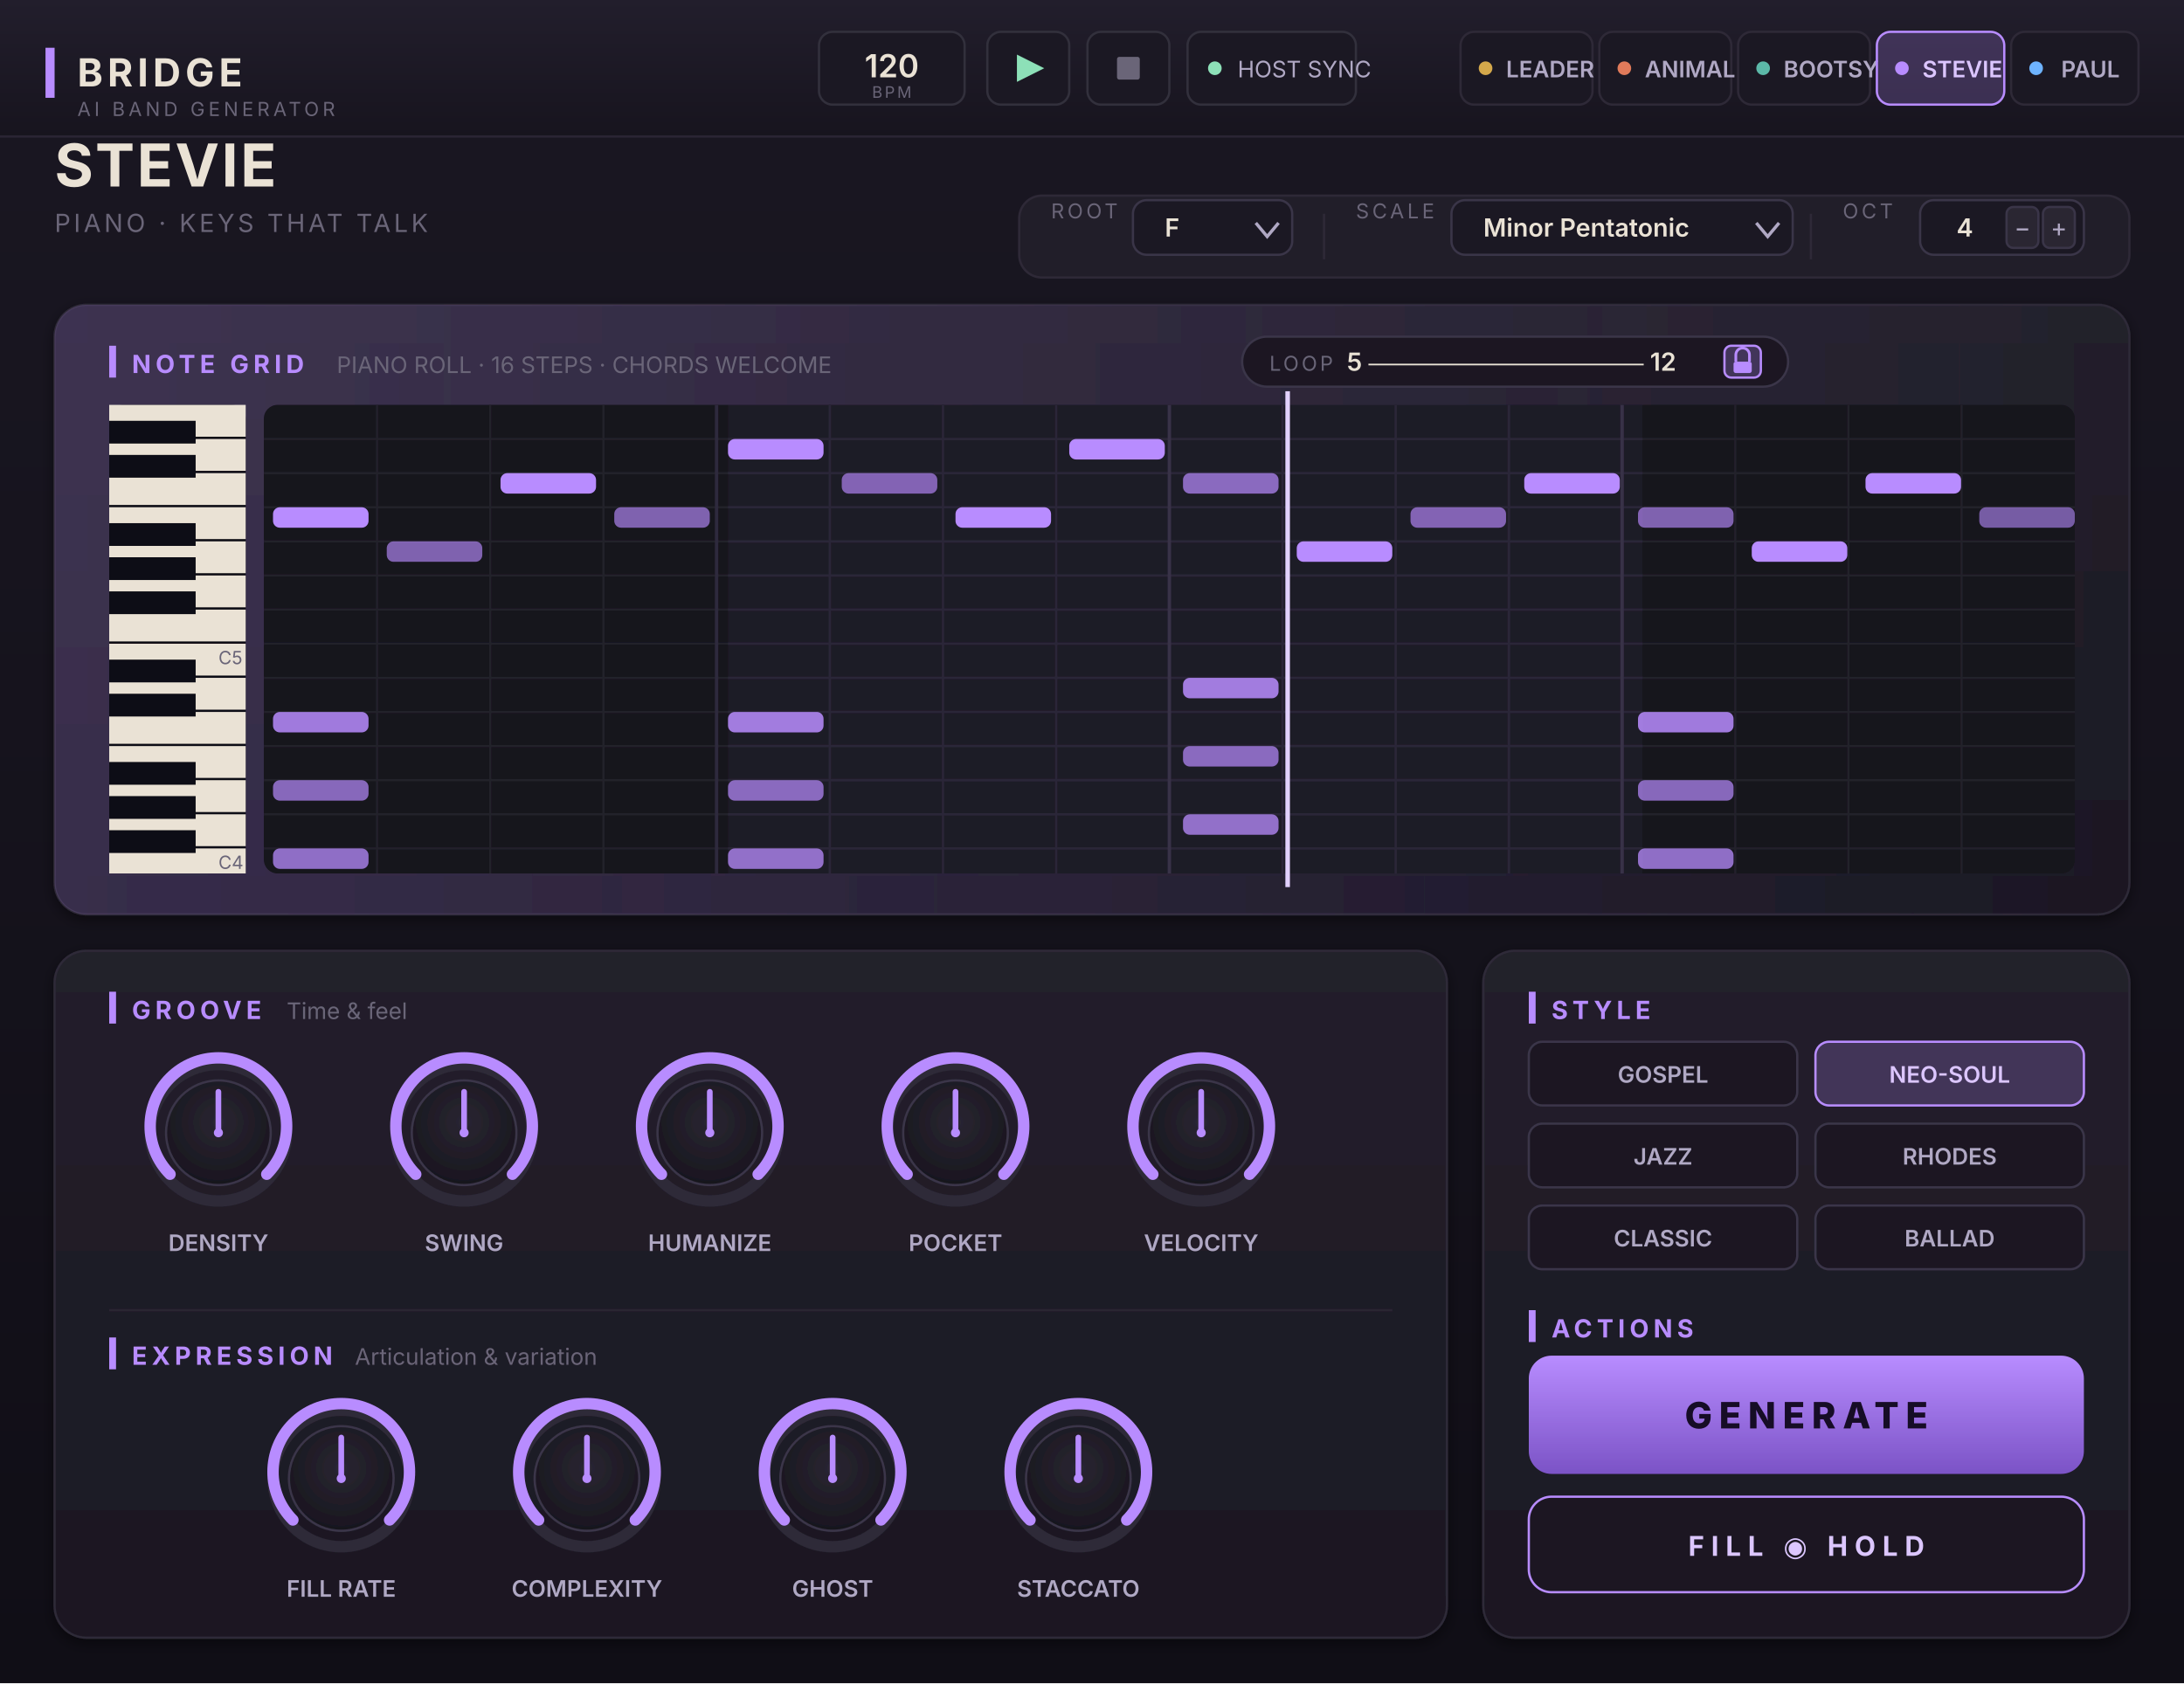
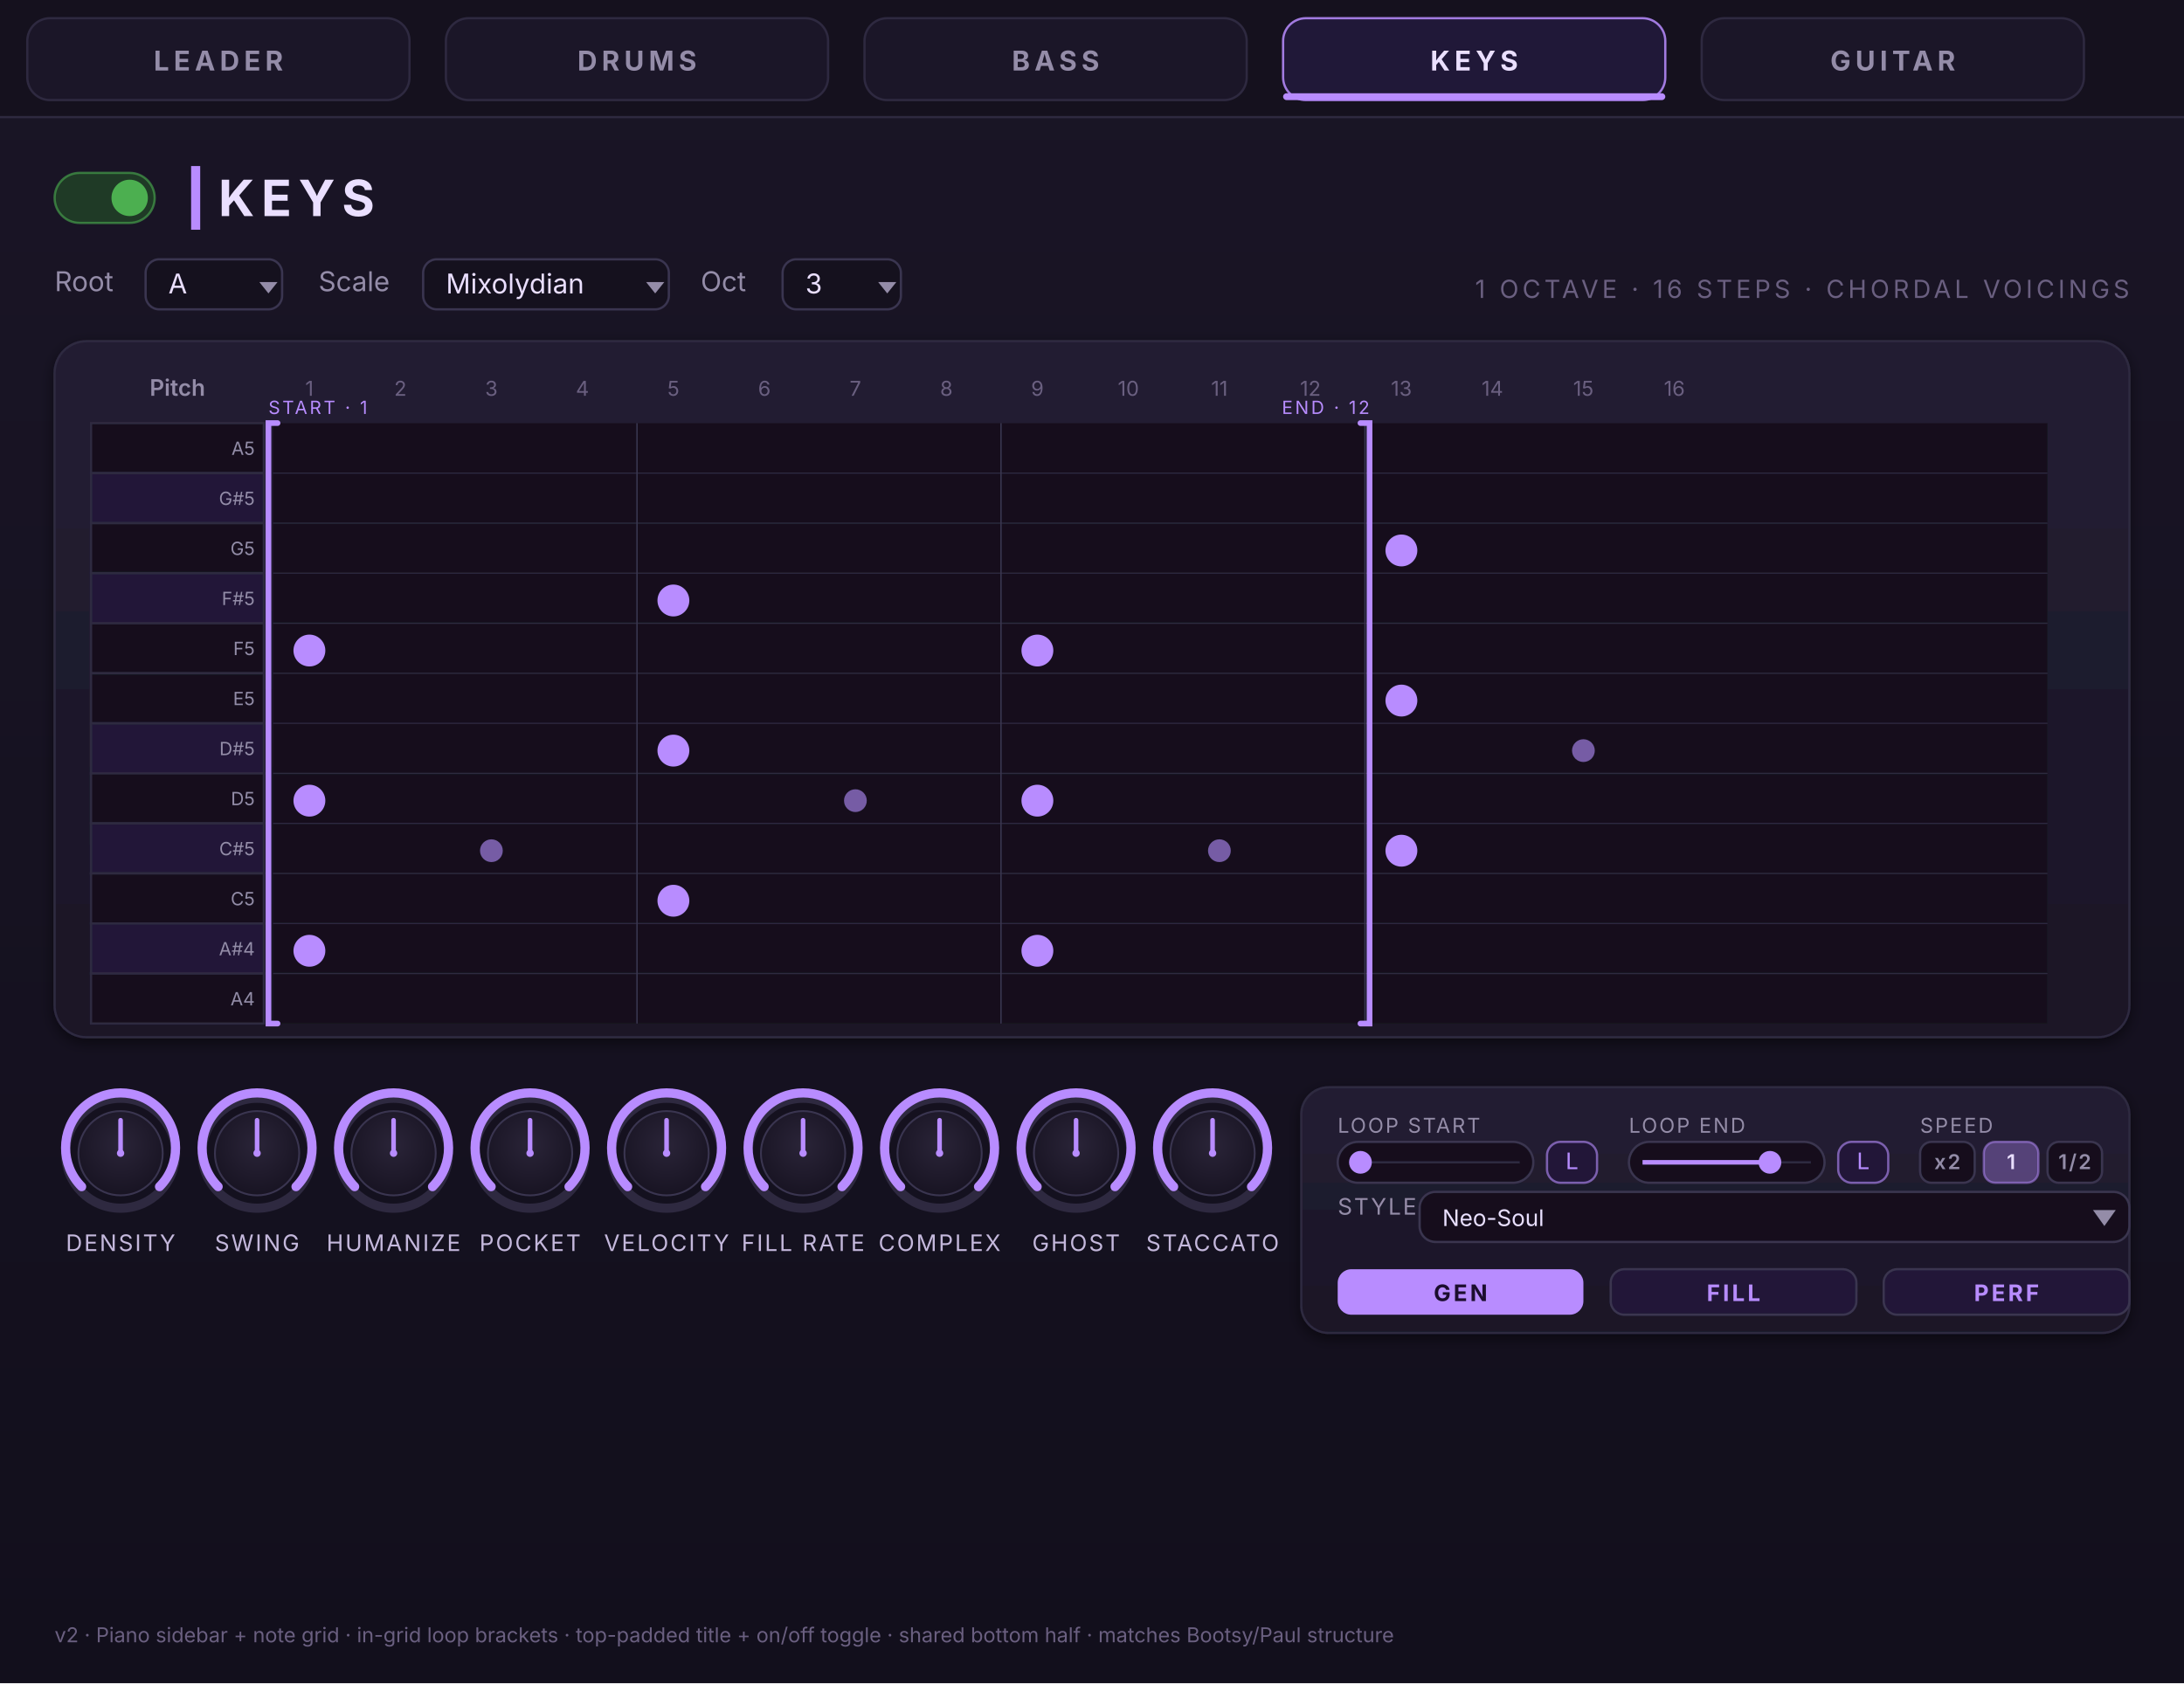
<svg xmlns="http://www.w3.org/2000/svg" viewBox="0 0 960 740" width="960" height="740" font-family="Inter, system-ui, -apple-system, Helvetica, Arial, sans-serif">
  <defs>
    <linearGradient id="appBg" x1="0" y1="0" x2="0" y2="1">
-       <stop offset="0" stop-color="#1A1722" />
-       <stop offset="1" stop-color="#100E16" />
-     </linearGradient>
-     <linearGradient id="headerBg" x1="0" y1="0" x2="0" y2="1">
-       <stop offset="0" stop-color="#221E2C" />
-       <stop offset="1" stop-color="#17141E" />
+       <stop offset="0" stop-color="#1A1526" />
+       <stop offset="1" stop-color="#120F1C" />
    </linearGradient>
    <linearGradient id="cardBg" x1="0" y1="0" x2="0" y2="1">
-       <stop offset="0" stop-color="#23202B" />
-       <stop offset="1" stop-color="#1B1823" />
-     </linearGradient>
-     <linearGradient id="violetGlow" x1="0" y1="0" x2="1" y2="0">
-       <stop offset="0" stop-color="#B88CFF" stop-opacity="0.18" />
-       <stop offset="1" stop-color="#B88CFF" stop-opacity="0" />
-     </linearGradient>
-     <linearGradient id="violetBtn" x1="0" y1="0" x2="0" y2="1">
-       <stop offset="0" stop-color="#B88CFF" />
-       <stop offset="1" stop-color="#7B53C6" />
+       <stop offset="0" stop-color="#231E33" />
+       <stop offset="1" stop-color="#1A1526" />
    </linearGradient>
    <radialGradient id="knobFace" cx="0.5" cy="0.4" r="0.7">
-       <stop offset="0" stop-color="#2A2632" />
-       <stop offset="1" stop-color="#15131B" />
+       <stop offset="0" stop-color="#2A2438" />
+       <stop offset="1" stop-color="#15111F" />
    </radialGradient>
    <filter id="softShadow" x="-20%" y="-20%" width="140%" height="140%">
      <feGaussianBlur in="SourceAlpha" stdDeviation="3" />
      <feOffset dx="0" dy="2" />
      <feComponentTransfer>
-         <feFuncA type="linear" slope="0.45" />
+         <feFuncA type="linear" slope="0.5" />
      </feComponentTransfer>
      <feMerge>
        <feMergeNode />
        <feMergeNode in="SourceGraphic" />
      </feMerge>
    </filter>
-     <symbol id="knobViolet" viewBox="0 0 72 72" overflow="visible">
-       <circle cx="36" cy="36" r="30" fill="none" stroke="#2E2937" stroke-width="5" />
-       <path d="M 14.75 54.25 A 30 30 0 1 1 57.25 54.25" fill="none" stroke="#B88CFF" stroke-width="5" stroke-linecap="round" />
-       <circle cx="36" cy="36" r="23" fill="url(#knobFace)" stroke="#3A3548" />
-       <line x1="36" y1="36" x2="36" y2="18" stroke="#B88CFF" stroke-width="2.5" stroke-linecap="round" />
-       <circle cx="36" cy="36" r="2" fill="#B88CFF" />
+     <symbol id="knob" viewBox="0 0 72 72" overflow="visible">
+       <circle cx="36" cy="36" r="30" fill="none" stroke="#2E2940" stroke-width="5" />
+       <path d="M 14.75 54.25 A 30 30 0 1 1 57.25 54.25" fill="none" stroke="currentColor" stroke-width="5" stroke-linecap="round" />
+       <circle cx="36" cy="36" r="23" fill="url(#knobFace)" stroke="#3A3550" />
+       <line x1="36" y1="36" x2="36" y2="18" stroke="currentColor" stroke-width="2.5" stroke-linecap="round" />
+       <circle cx="36" cy="36" r="2" fill="currentColor" />
    </symbol>
  </defs>
  <rect width="960" height="740" fill="url(#appBg)" />
-   <rect width="960" height="60" fill="url(#headerBg)" />
-   <line x1="0" y1="60" x2="960" y2="60" stroke="#2A2434" />
-   <g transform="translate(20,21)">
-     <rect width="4" height="22" fill="#B88CFF" />
-     <text x="14" y="17" fill="#EAE2D5" font-size="17" font-weight="700" letter-spacing="2">BRIDGE</text>
-     <text x="14" y="30" fill="#6A6578" font-size="8.5" letter-spacing="1.6">AI BAND GENERATOR</text>
-   </g>
-   <g transform="translate(360,14)">
-     <rect width="64" height="32" rx="6" fill="#1B1823" stroke="#32303C" />
-     <text x="32" y="20" text-anchor="middle" fill="#EAE2D5" font-size="14" font-weight="600">120</text>
-     <text x="32" y="29" text-anchor="middle" fill="#6A6578" font-size="7" letter-spacing="1">BPM</text>
-     <g transform="translate(74,0)">
-       <rect width="36" height="32" rx="6" fill="#1B1823" stroke="#32303C" />
-       <polygon points="13,10 13,22 25,16" fill="#8DE0B8" />
-     </g>
-     <g transform="translate(118,0)">
-       <rect width="36" height="32" rx="6" fill="#1B1823" stroke="#32303C" />
-       <rect x="13" y="11" width="10" height="10" rx="1" fill="#6A6578" />
-     </g>
-     <g transform="translate(162,0)">
-       <rect width="74" height="32" rx="6" fill="#1B1823" stroke="#32303C" />
-       <circle cx="12" cy="16" r="3" fill="#8DE0B8" />
-       <text x="22" y="20" fill="#B0A8C4" font-size="10">HOST SYNC</text>
-     </g>
-   </g>
-   <g transform="translate(0,14)" font-size="10" font-weight="600">
-     <g transform="translate(642,0)">
-       <rect width="58" height="32" rx="6" fill="#1B1823" stroke="#2E2937" />
-       <circle cx="11" cy="16" r="3" fill="#D4A84B" />
-       <text x="20" y="20" fill="#B0A8C4">LEADER</text>
-     </g>
-     <g transform="translate(703,0)">
-       <rect width="58" height="32" rx="6" fill="#1B1823" stroke="#2E2937" />
-       <circle cx="11" cy="16" r="3" fill="#E07A5A" />
-       <text x="20" y="20" fill="#B0A8C4">ANIMAL</text>
-     </g>
-     <g transform="translate(764,0)">
-       <rect width="58" height="32" rx="6" fill="#1B1823" stroke="#2E2937" />
-       <circle cx="11" cy="16" r="3" fill="#5CB8A8" />
-       <text x="20" y="20" fill="#B0A8C4">BOOTSY</text>
-     </g>
-     <g transform="translate(825,0)">
-       <rect width="56" height="32" rx="6" fill="#B88CFF" fill-opacity="0.22" stroke="#B88CFF" />
-       <circle cx="11" cy="16" r="3" fill="#B88CFF" />
-       <text x="20" y="20" fill="#DCC6FF">STEVIE</text>
-     </g>
-     <g transform="translate(884,0)">
-       <rect width="56" height="32" rx="6" fill="#1B1823" stroke="#2E2937" />
-       <circle cx="11" cy="16" r="3" fill="#6EB3FF" />
-       <text x="22" y="20" fill="#B0A8C4">PAUL</text>
-     </g>
-   </g>
-   <g transform="translate(24,82)">
-     <text fill="#EAE2D5" font-size="26" font-weight="700" letter-spacing="1">STEVIE</text>
-     <text y="20" fill="#6A6578" font-size="11" letter-spacing="1.4">PIANO · KEYS THAT TALK</text>
-   </g>
-   <g transform="translate(448,86)">
-     <rect width="488" height="36" rx="10" fill="#211E29" stroke="#2E2937" />
-     <g transform="translate(14,10)">
-       <text fill="#6A6578" font-size="9" letter-spacing="1.4">ROOT</text>
-       <g transform="translate(36,-8)">
-         <rect width="70" height="24" rx="6" fill="#1B1823" stroke="#3A3548" />
-         <text x="14" y="16" fill="#EAE2D5" font-size="11" font-weight="600">F</text>
-         <path d="M 54 10 L 59 16 L 64 10" stroke="#B0A8C4" stroke-width="1.4" fill="none" />
-       </g>
-     </g>
-     <line x1="134" y1="8" x2="134" y2="28" stroke="#2E2937" />
-     <g transform="translate(148,10)">
-       <text fill="#6A6578" font-size="9" letter-spacing="1.4">SCALE</text>
-       <g transform="translate(42,-8)">
-         <rect width="150" height="24" rx="6" fill="#1B1823" stroke="#3A3548" />
-         <text x="14" y="16" fill="#EAE2D5" font-size="11" font-weight="600">Minor Pentatonic</text>
-         <path d="M 134 10 L 139 16 L 144 10" stroke="#B0A8C4" stroke-width="1.4" fill="none" />
-       </g>
-     </g>
-     <line x1="348" y1="8" x2="348" y2="28" stroke="#2E2937" />
-     <g transform="translate(362,10)">
-       <text fill="#6A6578" font-size="9" letter-spacing="1.4">OCT</text>
-       <g transform="translate(34,-8)">
-         <rect width="72" height="24" rx="6" fill="#1B1823" stroke="#3A3548" />
-         <text x="16" y="16" fill="#EAE2D5" font-size="11" font-weight="600">4</text>
-         <rect x="38" y="3" width="14" height="18" rx="3" fill="#2A2632" stroke="#3A3548" />
-         <text x="45" y="16" text-anchor="middle" fill="#B0A8C4" font-size="11">−</text>
-         <rect x="54" y="3" width="14" height="18" rx="3" fill="#2A2632" stroke="#3A3548" />
-         <text x="61" y="16" text-anchor="middle" fill="#B0A8C4" font-size="11">+</text>
-       </g>
-     </g>
-   </g>
-   <g transform="translate(24,134)" filter="url(#softShadow)">
-     <rect width="912" height="268" rx="14" fill="url(#cardBg)" stroke="#2E2937" />
-     <rect width="912" height="268" rx="14" fill="url(#violetGlow)" />
-     <g transform="translate(24,18)">
-       <rect width="3" height="14" fill="#B88CFF" />
-       <text x="10" y="12" fill="#B88CFF" font-size="11" font-weight="700" letter-spacing="2">NOTE GRID</text>
-       <text x="100" y="12" fill="#6A6578" font-size="10">PIANO ROLL · 16 STEPS · CHORDS WELCOME</text>
-       <g transform="translate(498,-4)">
-         <rect width="240" height="22" rx="11" fill="#1B1823" stroke="#3A3548" />
-         <text x="12" y="15" fill="#6A6578" font-size="9" letter-spacing="1.2">LOOP</text>
-         <text x="46" y="15" fill="#EAE2D5" font-size="11" font-weight="600">5 ─────────── 12</text>
-         <g transform="translate(212,4)">
-           <rect width="16" height="14" rx="3" fill="#B88CFF" fill-opacity="0.25" stroke="#B88CFF" />
-           <path d="M 5 7 v -3 a 3 3 0 1 1 6 0 v 3" stroke="#B88CFF" stroke-width="1.2" fill="none" />
-           <rect x="4" y="7" width="8" height="5" rx="1" fill="#B88CFF" />
-         </g>
-       </g>
-     </g>
-     <g transform="translate(24,44)">
-       <rect width="60" height="206" rx="6" fill="#0D0C13" />
-       <g>
-         <rect x="0" y="0" width="60" height="14" fill="#EAE2D5" />
-         <rect x="0" y="15" width="60" height="14" fill="#EAE2D5" />
-         <rect x="0" y="30" width="60" height="14" fill="#EAE2D5" />
-         <rect x="0" y="45" width="60" height="14" fill="#EAE2D5" />
-         <rect x="0" y="60" width="60" height="14" fill="#EAE2D5" />
-         <rect x="0" y="75" width="60" height="14" fill="#EAE2D5" />
-         <rect x="0" y="90" width="60" height="14" fill="#EAE2D5" />
-         <rect x="0" y="105" width="60" height="14" fill="#EAE2D5" />
-         <rect x="0" y="120" width="60" height="14" fill="#EAE2D5" />
-         <rect x="0" y="135" width="60" height="14" fill="#EAE2D5" />
-         <rect x="0" y="150" width="60" height="14" fill="#EAE2D5" />
-         <rect x="0" y="165" width="60" height="14" fill="#EAE2D5" />
-         <rect x="0" y="180" width="60" height="14" fill="#EAE2D5" />
-         <rect x="0" y="195" width="60" height="11" fill="#EAE2D5" />
-         <rect x="0" y="7" width="38" height="10" fill="#0D0C13" />
-         <rect x="0" y="22" width="38" height="10" fill="#0D0C13" />
-         <rect x="0" y="52" width="38" height="10" fill="#0D0C13" />
-         <rect x="0" y="67" width="38" height="10" fill="#0D0C13" />
-         <rect x="0" y="82" width="38" height="10" fill="#0D0C13" />
-         <rect x="0" y="112" width="38" height="10" fill="#0D0C13" />
-         <rect x="0" y="127" width="38" height="10" fill="#0D0C13" />
-         <rect x="0" y="157" width="38" height="10" fill="#0D0C13" />
-         <rect x="0" y="172" width="38" height="10" fill="#0D0C13" />
-         <rect x="0" y="187" width="38" height="10" fill="#0D0C13" />
-         <text x="48" y="204" fill="#6A6578" font-size="8">C4</text>
-         <text x="48" y="114" fill="#6A6578" font-size="8">C5</text>
-       </g>
-     </g>
-     <g transform="translate(92,44)">
-       <rect width="796" height="206" rx="6" fill="#15131B" />
-       <g stroke="#22202A">
-         <path d="M 0 15 H 796 M 0 30 H 796 M 0 45 H 796 M 0 60 H 796 M 0 75 H 796 M 0 90 H 796 M 0 105 H 796 M 0 120 H 796 M 0 135 H 796 M 0 150 H 796 M 0 165 H 796 M 0 180 H 796 M 0 195 H 796" />
-       </g>
-       <g stroke="#22202A">
-         <path d="M 49.75 0 V 206 M 99.5 0 V 206 M 149.25 0 V 206 M 199 0 V 206 M 248.75 0 V 206 M 298.5 0 V 206 M 348.25 0 V 206 M 398 0 V 206 M 447.75 0 V 206 M 497.5 0 V 206 M 547.25 0 V 206 M 597 0 V 206 M 646.75 0 V 206 M 696.5 0 V 206 M 746.25 0 V 206" />
-       </g>
-       <g stroke="#2F2A3C" stroke-width="1.5">
-         <path d="M 199 0 V 206 M 398 0 V 206 M 597 0 V 206" />
-       </g>
-       <g fill="#B88CFF">
-         <rect x="4" y="45" width="42" height="9" rx="3" />
-         <rect x="54" y="60" width="42" height="9" rx="3" opacity="0.65" />
-         <rect x="104" y="30" width="42" height="9" rx="3" />
-         <rect x="154" y="45" width="42" height="9" rx="3" opacity="0.65" />
-         <rect x="204" y="15" width="42" height="9" rx="3" />
-         <rect x="254" y="30" width="42" height="9" rx="3" opacity="0.65" />
-         <rect x="304" y="45" width="42" height="9" rx="3" />
-         <rect x="354" y="15" width="42" height="9" rx="3" />
-         <rect x="404" y="30" width="42" height="9" rx="3" opacity="0.7" />
-         <rect x="454" y="60" width="42" height="9" rx="3" />
-         <rect x="504" y="45" width="42" height="9" rx="3" opacity="0.65" />
-         <rect x="554" y="30" width="42" height="9" rx="3" />
-         <rect x="604" y="45" width="42" height="9" rx="3" opacity="0.65" />
-         <rect x="654" y="60" width="42" height="9" rx="3" />
-         <rect x="704" y="30" width="42" height="9" rx="3" />
-         <rect x="754" y="45" width="42" height="9" rx="3" opacity="0.6" />
-         <rect x="4" y="135" width="42" height="9" rx="3" opacity="0.85" />
-         <rect x="4" y="165" width="42" height="9" rx="3" opacity="0.7" />
-         <rect x="4" y="195" width="42" height="9" rx="3" opacity="0.75" />
-         <rect x="204" y="135" width="42" height="9" rx="3" opacity="0.85" />
-         <rect x="204" y="165" width="42" height="9" rx="3" opacity="0.7" />
-         <rect x="204" y="195" width="42" height="9" rx="3" opacity="0.75" />
-         <rect x="404" y="120" width="42" height="9" rx="3" opacity="0.85" />
-         <rect x="404" y="150" width="42" height="9" rx="3" opacity="0.7" />
-         <rect x="404" y="180" width="42" height="9" rx="3" opacity="0.75" />
-         <rect x="604" y="135" width="42" height="9" rx="3" opacity="0.85" />
-         <rect x="604" y="165" width="42" height="9" rx="3" opacity="0.7" />
-         <rect x="604" y="195" width="42" height="9" rx="3" opacity="0.75" />
-       </g>
-       <rect x="204" y="0" width="402" height="206" fill="#B88CFF" opacity="0.06" />
-       <line x1="450" y1="-6" x2="450" y2="212" stroke="#E2D1FF" stroke-width="2" />
-     </g>
-   </g>
-   <g transform="translate(24,418)">
-     <g filter="url(#softShadow)">
-       <rect width="612" height="302" rx="14" fill="url(#cardBg)" stroke="#2E2937" />
-       <g transform="translate(24,18)">
-         <rect width="3" height="14" fill="#B88CFF" />
-         <text x="10" y="12" fill="#B88CFF" font-size="11" font-weight="700" letter-spacing="2">GROOVE</text>
-         <text x="78" y="12" fill="#6A6578" font-size="10">Time &amp; feel</text>
-       </g>
-       <g transform="translate(36,44)">
+   <g>
+     <rect width="960" height="52" fill="#15111E" />
+     <line x1="0" y1="51.5" x2="960" y2="51.5" stroke="#2E2940" />
+     <g font-size="12" font-weight="700" letter-spacing="2" text-anchor="middle">
+       <g transform="translate(12,8)">
+         <rect width="168" height="36" rx="10" fill="#1B1628" stroke="#2E2940" />
+         <text x="84" y="23" fill="#948CA8">LEADER</text>
+       </g>
+       <g transform="translate(196,8)">
+         <rect width="168" height="36" rx="10" fill="#1B1628" stroke="#2E2940" />
+         <text x="84" y="23" fill="#948CA8">DRUMS</text>
+       </g>
+       <g transform="translate(380,8)">
+         <rect width="168" height="36" rx="10" fill="#1B1628" stroke="#2E2940" />
+         <text x="84" y="23" fill="#948CA8">BASS</text>
+       </g>
+       <g transform="translate(564,8)">
+         <rect width="168" height="36" rx="10" fill="#201838" stroke="#B88CFF" stroke-opacity="0.85" />
+         <rect y="33" width="168" height="3" rx="1.5" fill="#B88CFF" />
+         <text x="84" y="23" fill="#EADFFF">KEYS</text>
+       </g>
+       <g transform="translate(748,8)">
+         <rect width="168" height="36" rx="10" fill="#1B1628" stroke="#2E2940" />
+         <text x="84" y="23" fill="#948CA8">GUITAR</text>
+       </g>
+     </g>
+   </g>
+   <g transform="translate(24,76)">
+     <g>
+       <rect width="44" height="22" rx="11" fill="#1F3A26" stroke="#4CAF50" stroke-opacity="0.6" />
+       <circle cx="33" cy="11" r="8" fill="#4CAF50" />
+     </g>
+     <rect x="60" y="-3" width="4" height="28" fill="#B88CFF" />
+     <text x="72" y="19" fill="#EADFFF" font-size="22" font-weight="700" letter-spacing="3">KEYS</text>
+   </g>
+   <g transform="translate(24,112)">
+     <g font-size="12" fill="#C4B8DC">
+       <g transform="translate(0,0)">
+         <text x="0" y="16" fill="#948CA8">Root</text>
+         <rect x="40" y="2" width="60" height="22" rx="6" fill="#15111E" stroke="#3A3550" />
+         <text x="50" y="17" fill="#EADFFF">A</text>
+         <path d="M 90 12 l 4 5 l 4 -5 z" fill="#948CA8" />
+       </g>
+       <g transform="translate(116,0)">
+         <text x="0" y="16" fill="#948CA8">Scale</text>
+         <rect x="46" y="2" width="108" height="22" rx="6" fill="#15111E" stroke="#3A3550" />
+         <text x="56" y="17" fill="#EADFFF">Mixolydian</text>
+         <path d="M 144 12 l 4 5 l 4 -5 z" fill="#948CA8" />
+       </g>
+       <g transform="translate(284,0)">
+         <text x="0" y="16" fill="#948CA8">Oct</text>
+         <rect x="36" y="2" width="52" height="22" rx="6" fill="#15111E" stroke="#3A3550" />
+         <text x="46" y="17" fill="#EADFFF">3</text>
+         <path d="M 78 12 l 4 5 l 4 -5 z" fill="#948CA8" />
+       </g>
+     </g>
+     <text x="912" y="19" text-anchor="end" fill="#6A5F80" font-size="11" letter-spacing="1.6">1 OCTAVE · 16 STEPS · CHORDAL VOICINGS</text>
+   </g>
+   <g transform="translate(24,150)" filter="url(#softShadow)">
+     <rect width="912" height="306" rx="14" fill="url(#cardBg)" stroke="#2E2940" />
+     <g transform="translate(16,12)">
+       <g font-size="9" fill="#6A5F80" text-anchor="middle">
+         <text x="96" y="12">1</text>
+         <text x="136" y="12">2</text>
+         <text x="176" y="12">3</text>
+         <text x="216" y="12">4</text>
+         <text x="256" y="12">5</text>
+         <text x="296" y="12">6</text>
+         <text x="336" y="12">7</text>
+         <text x="376" y="12">8</text>
+         <text x="416" y="12">9</text>
+         <text x="456" y="12">10</text>
+         <text x="496" y="12">11</text>
+         <text x="536" y="12">12</text>
+         <text x="576" y="12">13</text>
+         <text x="616" y="12">14</text>
+         <text x="656" y="12">15</text>
+         <text x="696" y="12">16</text>
+       </g>
+       <text x="38" y="12" fill="#948CA8" font-size="10" text-anchor="middle" font-weight="600">Pitch</text>
+       <g transform="translate(0,24)">
+         <g font-size="8" fill="#948CA8">
+           <rect x="0" y="0" width="76" height="22" fill="#15111E" stroke="#2E2940" />
+           <text x="72" y="14" text-anchor="end">A5</text>
+           <rect x="0" y="22" width="76" height="22" fill="#201838" stroke="#2E2940" />
+           <text x="72" y="36" text-anchor="end">G#5</text>
+           <rect x="0" y="44" width="76" height="22" fill="#15111E" stroke="#2E2940" />
+           <text x="72" y="58" text-anchor="end">G5</text>
+           <rect x="0" y="66" width="76" height="22" fill="#201838" stroke="#2E2940" />
+           <text x="72" y="80" text-anchor="end">F#5</text>
+           <rect x="0" y="88" width="76" height="22" fill="#15111E" stroke="#2E2940" />
+           <text x="72" y="102" text-anchor="end">F5</text>
+           <rect x="0" y="110" width="76" height="22" fill="#15111E" stroke="#2E2940" />
+           <text x="72" y="124" text-anchor="end">E5</text>
+           <rect x="0" y="132" width="76" height="22" fill="#201838" stroke="#2E2940" />
+           <text x="72" y="146" text-anchor="end">D#5</text>
+           <rect x="0" y="154" width="76" height="22" fill="#15111E" stroke="#2E2940" />
+           <text x="72" y="168" text-anchor="end">D5</text>
+           <rect x="0" y="176" width="76" height="22" fill="#201838" stroke="#2E2940" />
+           <text x="72" y="190" text-anchor="end">C#5</text>
+           <rect x="0" y="198" width="76" height="22" fill="#15111E" stroke="#2E2940" />
+           <text x="72" y="212" text-anchor="end">C5</text>
+           <rect x="0" y="220" width="76" height="22" fill="#201838" stroke="#2E2940" />
+           <text x="72" y="234" text-anchor="end">A#4</text>
+           <rect x="0" y="242" width="76" height="22" fill="#15111E" stroke="#2E2940" />
+           <text x="72" y="256" text-anchor="end">A4</text>
+         </g>
        <g>
-           <use href="#knobViolet" x="0" y="0" width="72" height="72" />
-           <text x="36" y="88" text-anchor="middle" fill="#B0A8C4" font-size="10" font-weight="600">DENSITY</text>
-         </g>
-         <g transform="translate(108,0)">
-           <use href="#knobViolet" x="0" y="0" width="72" height="72" />
-           <text x="36" y="88" text-anchor="middle" fill="#B0A8C4" font-size="10" font-weight="600">SWING</text>
-         </g>
-         <g transform="translate(216,0)">
-           <use href="#knobViolet" x="0" y="0" width="72" height="72" />
-           <text x="36" y="88" text-anchor="middle" fill="#B0A8C4" font-size="10" font-weight="600">HUMANIZE</text>
-         </g>
-         <g transform="translate(324,0)">
-           <use href="#knobViolet" x="0" y="0" width="72" height="72" />
-           <text x="36" y="88" text-anchor="middle" fill="#B0A8C4" font-size="10" font-weight="600">POCKET</text>
-         </g>
-         <g transform="translate(432,0)">
-           <use href="#knobViolet" x="0" y="0" width="72" height="72" />
-           <text x="36" y="88" text-anchor="middle" fill="#B0A8C4" font-size="10" font-weight="600">VELOCITY</text>
-         </g>
-       </g>
-       <line x1="24" y1="158" x2="588" y2="158" stroke="#2A2632" />
-       <g transform="translate(24,170)">
-         <rect width="3" height="14" fill="#B88CFF" />
-         <text x="10" y="12" fill="#B88CFF" font-size="11" font-weight="700" letter-spacing="2">EXPRESSION</text>
-         <text x="108" y="12" fill="#6A6578" font-size="10">Articulation &amp; variation</text>
-       </g>
-       <g transform="translate(90,196)">
-         <g>
-           <use href="#knobViolet" x="0" y="0" width="72" height="72" />
-           <text x="36" y="88" text-anchor="middle" fill="#B0A8C4" font-size="10" font-weight="600">FILL RATE</text>
-         </g>
-         <g transform="translate(108,0)">
-           <use href="#knobViolet" x="0" y="0" width="72" height="72" />
-           <text x="36" y="88" text-anchor="middle" fill="#B0A8C4" font-size="10" font-weight="600">COMPLEXITY</text>
-         </g>
-         <g transform="translate(216,0)">
-           <use href="#knobViolet" x="0" y="0" width="72" height="72" />
-           <text x="36" y="88" text-anchor="middle" fill="#B0A8C4" font-size="10" font-weight="600">GHOST</text>
-         </g>
-         <g transform="translate(324,0)">
-           <use href="#knobViolet" x="0" y="0" width="72" height="72" />
-           <text x="36" y="88" text-anchor="middle" fill="#B0A8C4" font-size="10" font-weight="600">STACCATO</text>
-         </g>
-       </g>
-     </g>
-     <g transform="translate(628,0)" filter="url(#softShadow)">
-       <rect width="284" height="302" rx="14" fill="url(#cardBg)" stroke="#2E2937" />
-       <g transform="translate(20,18)">
-         <rect width="3" height="14" fill="#B88CFF" />
-         <text x="10" y="12" fill="#B88CFF" font-size="11" font-weight="700" letter-spacing="2">STYLE</text>
-       </g>
-       <g transform="translate(20,40)" font-size="10" font-weight="600">
-         <g>
-           <rect width="118" height="28" rx="6" fill="#1B1823" stroke="#3A3548" />
-           <text x="59" y="18" text-anchor="middle" fill="#B0A8C4">GOSPEL</text>
-         </g>
-         <g transform="translate(126,0)">
-           <rect width="118" height="28" rx="6" fill="#B88CFF" fill-opacity="0.22" stroke="#B88CFF" />
-           <text x="59" y="18" text-anchor="middle" fill="#DCC6FF">NEO-SOUL</text>
-         </g>
-         <g transform="translate(0,36)">
-           <rect width="118" height="28" rx="6" fill="#1B1823" stroke="#3A3548" />
-           <text x="59" y="18" text-anchor="middle" fill="#B0A8C4">JAZZ</text>
-         </g>
-         <g transform="translate(126,36)">
-           <rect width="118" height="28" rx="6" fill="#1B1823" stroke="#3A3548" />
-           <text x="59" y="18" text-anchor="middle" fill="#B0A8C4">RHODES</text>
-         </g>
-         <g transform="translate(0,72)">
-           <rect width="118" height="28" rx="6" fill="#1B1823" stroke="#3A3548" />
-           <text x="59" y="18" text-anchor="middle" fill="#B0A8C4">CLASSIC</text>
-         </g>
-         <g transform="translate(126,72)">
-           <rect width="118" height="28" rx="6" fill="#1B1823" stroke="#3A3548" />
-           <text x="59" y="18" text-anchor="middle" fill="#B0A8C4">BALLAD</text>
-         </g>
-       </g>
-       <g transform="translate(20,158)">
-         <rect width="3" height="14" fill="#B88CFF" />
-         <text x="10" y="12" fill="#B88CFF" font-size="11" font-weight="700" letter-spacing="2">ACTIONS</text>
-       </g>
-       <g transform="translate(20,178)">
-         <rect width="244" height="52" rx="10" fill="url(#violetBtn)" />
-         <text x="122" y="32" text-anchor="middle" fill="#180A28" font-size="16" font-weight="800" letter-spacing="3">GENERATE</text>
-       </g>
-       <g transform="translate(20,240)">
-         <rect width="244" height="42" rx="10" fill="#1B1823" stroke="#B88CFF" />
-         <text x="122" y="26" text-anchor="middle" fill="#DCC6FF" font-size="12" font-weight="700" letter-spacing="3">FILL ◉ HOLD</text>
-       </g>
-     </g>
+           <rect x="80" y="0" width="780" height="264" fill="#15111E" />
+           <g stroke="#2E2940" stroke-width="0.5">
+             <line x1="80" y1="22" x2="860" y2="22" />
+             <line x1="80" y1="44" x2="860" y2="44" />
+             <line x1="80" y1="66" x2="860" y2="66" />
+             <line x1="80" y1="88" x2="860" y2="88" />
+             <line x1="80" y1="110" x2="860" y2="110" />
+             <line x1="80" y1="132" x2="860" y2="132" />
+             <line x1="80" y1="154" x2="860" y2="154" />
+             <line x1="80" y1="176" x2="860" y2="176" />
+             <line x1="80" y1="198" x2="860" y2="198" />
+             <line x1="80" y1="220" x2="860" y2="220" />
+             <line x1="80" y1="242" x2="860" y2="242" />
+           </g>
+           <g stroke="#3A3550" stroke-width="0.6">
+             <line x1="240" y1="0" x2="240" y2="264" />
+             <line x1="400" y1="0" x2="400" y2="264" />
+             <line x1="560" y1="0" x2="560" y2="264" />
+           </g>
+           <g fill="#B88CFF">
+             <circle cx="96" cy="232" r="7" />
+             <circle cx="96" cy="166" r="7" />
+             <circle cx="96" cy="100" r="7" />
+             <circle cx="256" cy="210" r="7" />
+             <circle cx="256" cy="144" r="7" />
+             <circle cx="256" cy="78" r="7" />
+             <circle cx="416" cy="232" r="7" />
+             <circle cx="416" cy="166" r="7" />
+             <circle cx="416" cy="100" r="7" />
+             <circle cx="576" cy="188" r="7" />
+             <circle cx="576" cy="122" r="7" />
+             <circle cx="576" cy="56" r="7" />
+           </g>
+           <g fill="#B88CFF" opacity="0.6">
+             <circle cx="176" cy="188" r="5" />
+             <circle cx="336" cy="166" r="5" />
+             <circle cx="496" cy="188" r="5" />
+             <circle cx="656" cy="144" r="5" />
+           </g>
+           <g fill="none" stroke="#B88CFF" stroke-width="2.5" stroke-linecap="round">
+             <path d="M 82 0 L 78 0 L 78 264 L 82 264" />
+             <path d="M 558 0 L 562 0 L 562 264 L 558 264" />
+           </g>
+           <g font-size="8" fill="#B88CFF" letter-spacing="1">
+             <text x="78" y="-4">START · 1</text>
+             <text x="562" y="-4" text-anchor="end">END · 12</text>
+           </g>
+         </g>
+       </g>
+     </g>
+   </g>
+   <g transform="translate(24,478)">
+     <g font-size="10" fill="#C4B8DC" text-anchor="middle" letter-spacing="0.8">
+       <g transform="translate(0,0)" color="#B88CFF">
+         <use href="#knob" width="58" height="58" x="0" y="0" />
+         <text x="29" y="72">DENSITY</text>
+       </g>
+       <g transform="translate(60,0)" color="#B88CFF">
+         <use href="#knob" width="58" height="58" x="0" y="0" />
+         <text x="29" y="72">SWING</text>
+       </g>
+       <g transform="translate(120,0)" color="#B88CFF">
+         <use href="#knob" width="58" height="58" x="0" y="0" />
+         <text x="29" y="72">HUMANIZE</text>
+       </g>
+       <g transform="translate(180,0)" color="#B88CFF">
+         <use href="#knob" width="58" height="58" x="0" y="0" />
+         <text x="29" y="72">POCKET</text>
+       </g>
+       <g transform="translate(240,0)" color="#B88CFF">
+         <use href="#knob" width="58" height="58" x="0" y="0" />
+         <text x="29" y="72">VELOCITY</text>
+       </g>
+       <g transform="translate(300,0)" color="#B88CFF">
+         <use href="#knob" width="58" height="58" x="0" y="0" />
+         <text x="29" y="72">FILL RATE</text>
+       </g>
+       <g transform="translate(360,0)" color="#B88CFF">
+         <use href="#knob" width="58" height="58" x="0" y="0" />
+         <text x="29" y="72">COMPLEX</text>
+       </g>
+       <g transform="translate(420,0)" color="#B88CFF">
+         <use href="#knob" width="58" height="58" x="0" y="0" />
+         <text x="29" y="72">GHOST</text>
+       </g>
+       <g transform="translate(480,0)" color="#B88CFF">
+         <use href="#knob" width="58" height="58" x="0" y="0" />
+         <text x="29" y="72">STACCATO</text>
+       </g>
+     </g>
+     <g transform="translate(548,0)" filter="url(#softShadow)">
+       <rect width="364" height="108" rx="12" fill="url(#cardBg)" stroke="#2E2940" />
+       <g transform="translate(16,12)" font-size="9" fill="#948CA8" letter-spacing="0.8">
+         <text x="0" y="8">LOOP START</text>
+         <rect x="0" y="12" width="86" height="18" rx="9" fill="#15111E" stroke="#3A3550" />
+         <line x1="6" y1="21" x2="80" y2="21" stroke="#2E2940" />
+         <line x1="6" y1="21" x2="10" y2="21" stroke="#B88CFF" stroke-width="2" />
+         <circle cx="10" cy="21" r="5" fill="#B88CFF" />
+         <g transform="translate(92,12)">
+           <rect width="22" height="18" rx="6" fill="#201838" stroke="#B88CFF" stroke-opacity="0.6" />
+           <text x="11" y="12" fill="#B88CFF" text-anchor="middle" font-size="10">L</text>
+         </g>
+         <text x="128" y="8">LOOP END</text>
+         <rect x="128" y="12" width="86" height="18" rx="9" fill="#15111E" stroke="#3A3550" />
+         <line x1="134" y1="21" x2="208" y2="21" stroke="#2E2940" />
+         <line x1="134" y1="21" x2="190" y2="21" stroke="#B88CFF" stroke-width="2" />
+         <circle cx="190" cy="21" r="5" fill="#B88CFF" />
+         <g transform="translate(220,12)">
+           <rect width="22" height="18" rx="6" fill="#201838" stroke="#B88CFF" stroke-opacity="0.6" />
+           <text x="11" y="12" fill="#B88CFF" text-anchor="middle" font-size="10">L</text>
+         </g>
+         <text x="256" y="8">SPEED</text>
+         <g transform="translate(256,12)" font-size="9" font-weight="600">
+           <rect width="24" height="18" rx="5" fill="#15111E" stroke="#3A3550" />
+           <text x="12" y="12" fill="#948CA8" text-anchor="middle">x2</text>
+           <rect x="28" width="24" height="18" rx="5" fill="#B88CFF" fill-opacity="0.35" stroke="#B88CFF" stroke-opacity="0.5" />
+           <text x="40" y="12" fill="#EADFFF" text-anchor="middle">1</text>
+           <rect x="56" width="24" height="18" rx="5" fill="#15111E" stroke="#3A3550" />
+           <text x="68" y="12" fill="#948CA8" text-anchor="middle">1/2</text>
+         </g>
+       </g>
+       <g transform="translate(16,52)" font-size="10">
+         <text fill="#948CA8" y="4" letter-spacing="0.8">STYLE</text>
+         <rect x="36" y="-6" width="312" height="22" rx="7" fill="#15111E" stroke="#3A3550" />
+         <text x="46" y="9" fill="#EADFFF">Neo-Soul</text>
+         <path d="M 332 2 l 5 7 l 5 -7 z" fill="#948CA8" />
+       </g>
+       <g transform="translate(16,80)" font-size="10" font-weight="700" letter-spacing="1.2">
+         <rect width="108" height="20" rx="6" fill="#B88CFF" />
+         <text x="54" y="14" fill="#1A0E2E" text-anchor="middle">GEN</text>
+         <rect x="120" width="108" height="20" rx="6" fill="#201838" stroke="#3A3550" />
+         <text x="174" y="14" fill="#B88CFF" text-anchor="middle">FILL</text>
+         <rect x="240" width="108" height="20" rx="6" fill="#201838" stroke="#3A3550" />
+         <text x="294" y="14" fill="#B88CFF" text-anchor="middle">PERF</text>
+       </g>
+     </g>
+   </g>
+   <g transform="translate(24,722)" font-size="9" fill="#6A5F80">
+     <text>v2 · Piano sidebar + note grid · in-grid loop brackets · top-padded title + on/off toggle · shared bottom half · matches Bootsy/Paul structure</text>
  </g>
</svg>
